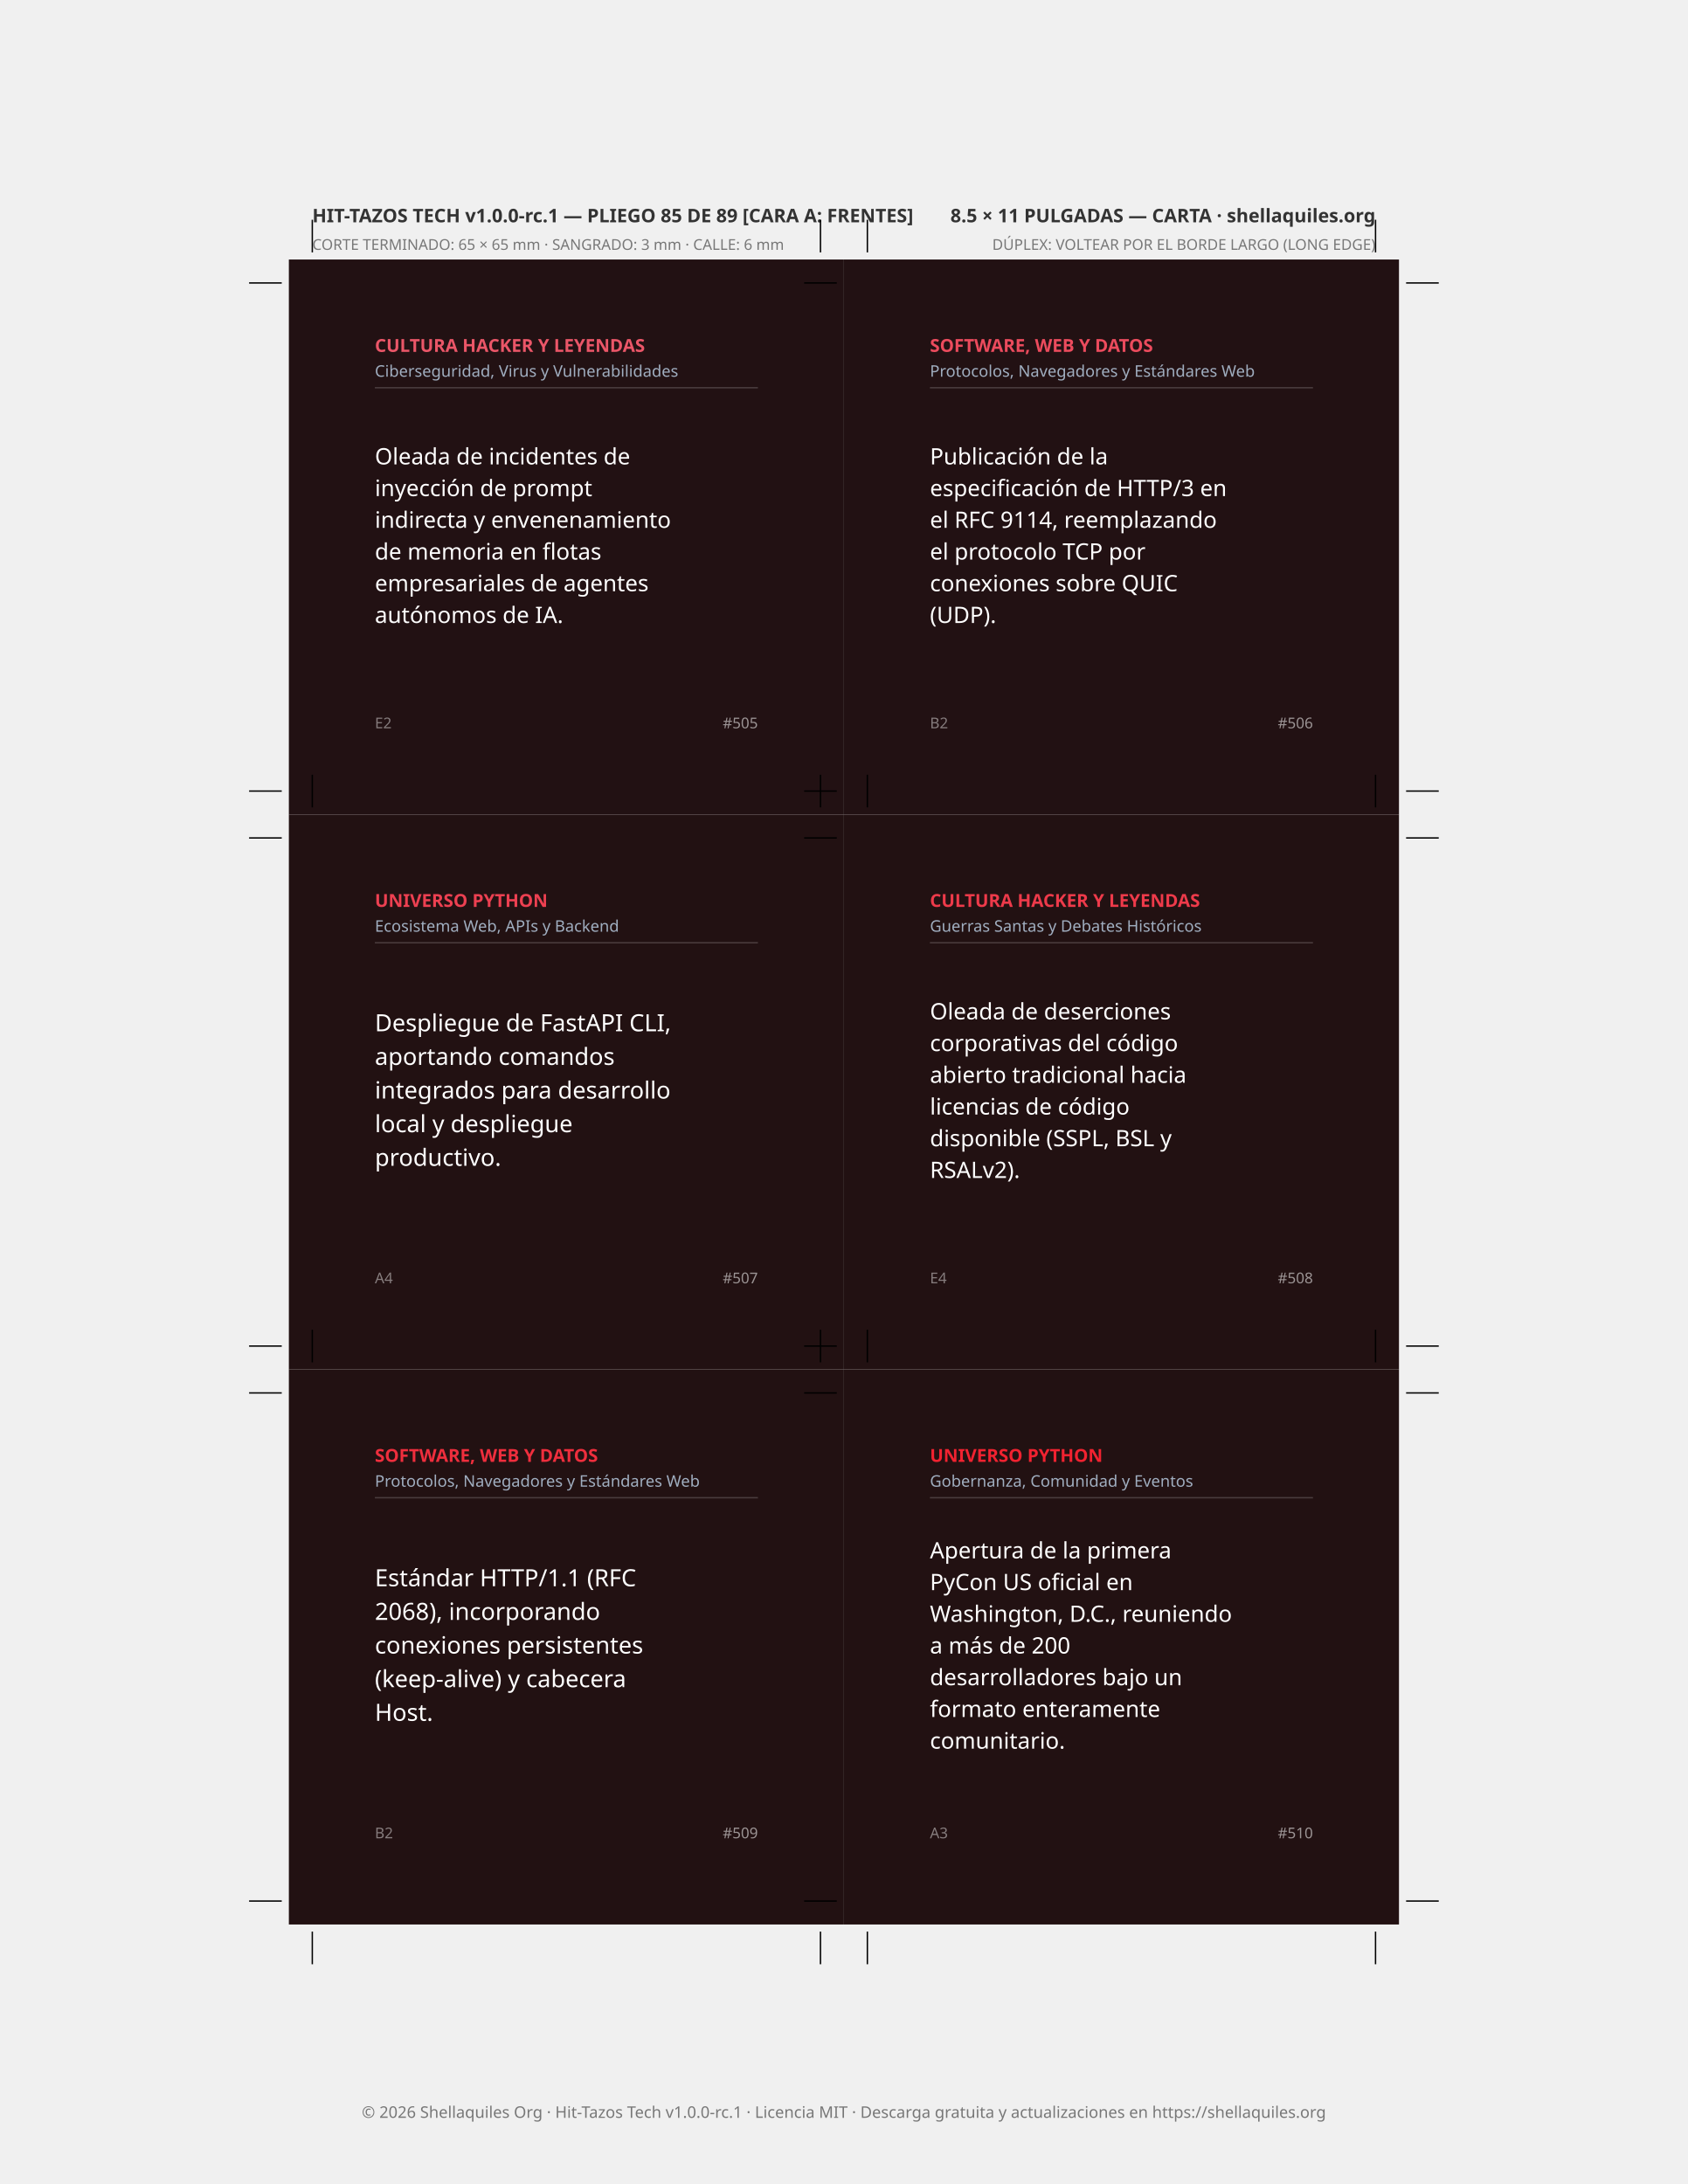
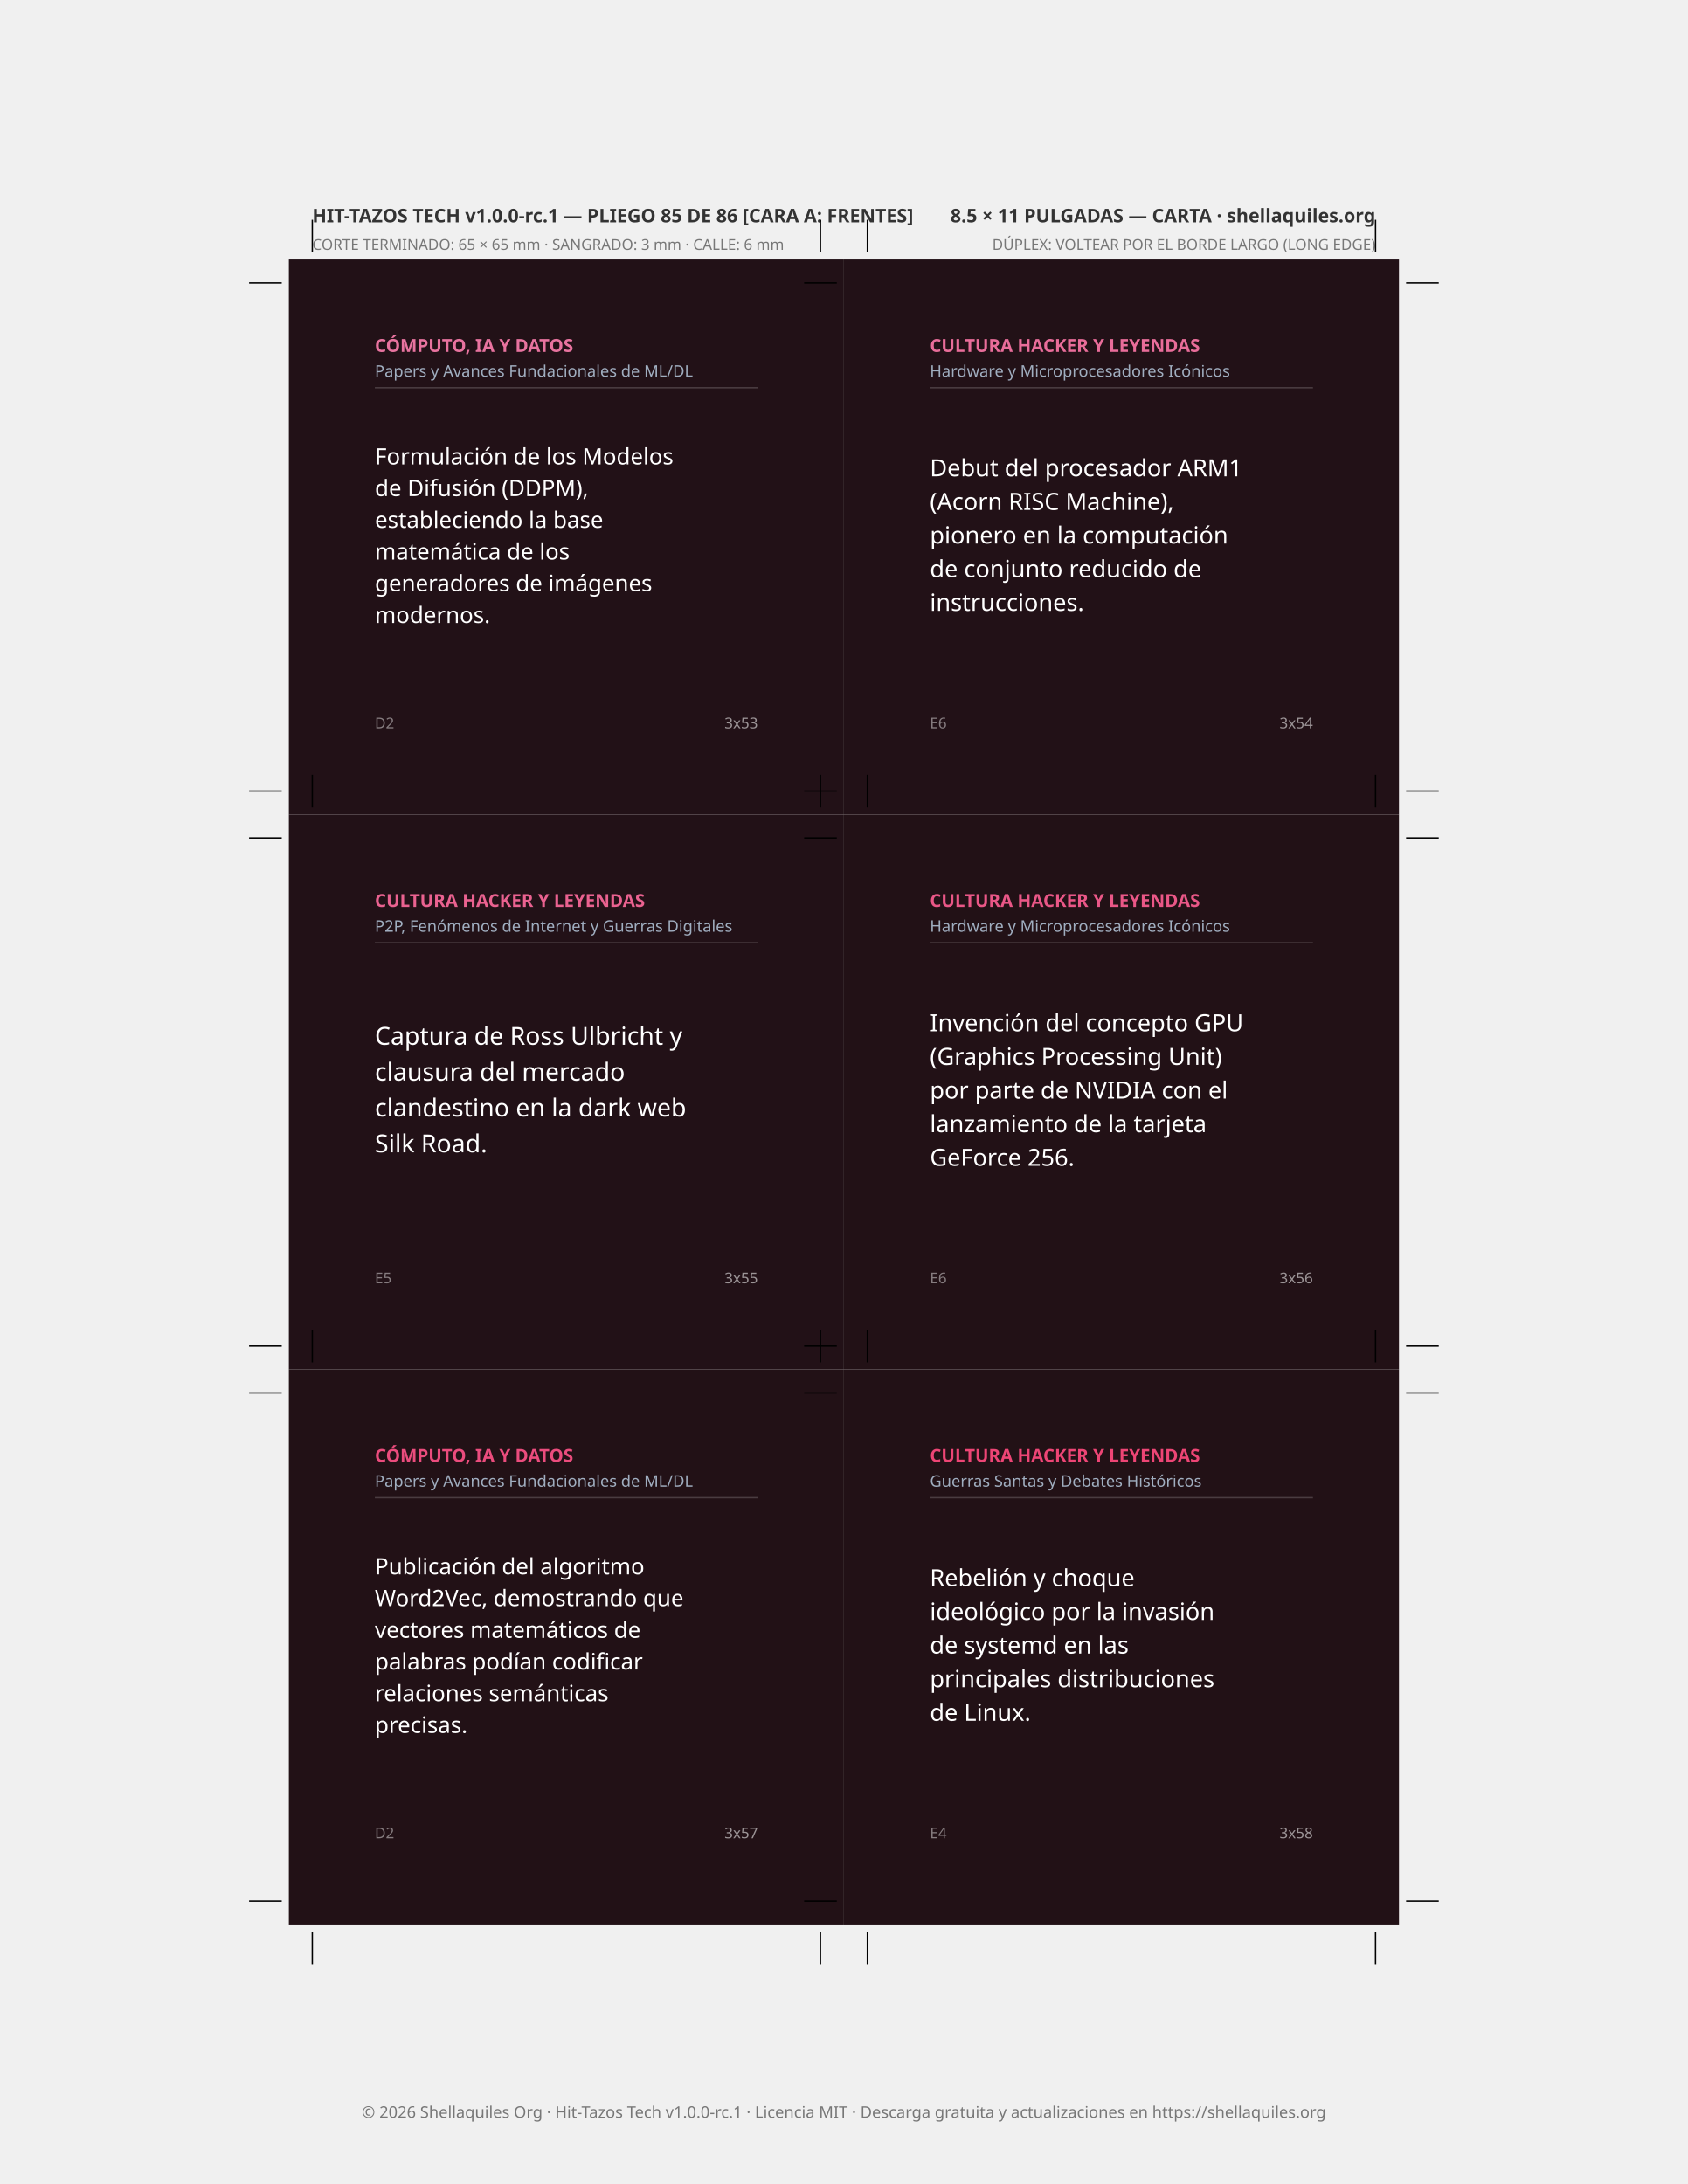
<svg xmlns="http://www.w3.org/2000/svg" width="215.9mm" height="279.4mm" viewBox="0 0 612 792" style="background-color: #ffffff;">
  <g id="encabezado_pliego">
-     <text x="113.24" y="80.61" font-family="'Outfit', sans-serif" font-size="6.8" font-weight="700" fill="#333333">HIT-TAZOS TECH v1.0.0-rc.1 — PLIEGO 85 DE 89 [CARA A: FRENTES]</text>
+     <text x="113.24" y="80.61" font-family="'Outfit', sans-serif" font-size="6.8" font-weight="700" fill="#333333">HIT-TAZOS TECH v1.0.0-rc.1 — PLIEGO 85 DE 86 [CARA A: FRENTES]</text>
    <text x="498.76" y="80.61" font-family="'Outfit', sans-serif" font-size="6.8" font-weight="700" fill="#333333" text-anchor="end">8.5 × 11 PULGADAS — CARTA · shellaquiles.org</text>
    <text x="113.24" y="90.61" font-family="'Outfit', sans-serif" font-size="5.4" font-weight="500" fill="#777777">CORTE TERMINADO: 65 × 65 mm · SANGRADO: 3 mm · CALLE: 6 mm</text>
    <text x="498.76" y="90.61" font-family="'Outfit', sans-serif" font-size="5.4" font-weight="500" fill="#777777" text-anchor="end">DÚPLEX: VOLTEAR POR EL BORDE LARGO (LONG EDGE)</text>
  </g>
  <g id="tarjetas_frente">
-     <g id="carta_505_frente">
+     <g id="carta_3_53_frente">
      <g stroke="#000000" stroke-width="0.5" stroke-linecap="square">
        <line x1="90.57" y1="102.61" x2="101.91" y2="102.61" />
        <line x1="113.24" y1="79.94" x2="113.24" y2="91.28" />
        <line x1="308.83" y1="102.61" x2="320.17" y2="102.61" />
        <line x1="297.50" y1="79.94" x2="297.50" y2="91.28" />
        <line x1="90.57" y1="286.87" x2="101.91" y2="286.87" />
        <line x1="113.24" y1="298.20" x2="113.24" y2="309.54" />
        <line x1="308.83" y1="286.87" x2="320.17" y2="286.87" />
        <line x1="297.50" y1="298.20" x2="297.50" y2="309.54" />
      </g>
-       <rect x="104.74" y="94.11" width="201.26" height="201.26" fill="#221113" />
+       <rect x="104.74" y="94.11" width="201.26" height="201.26" fill="#221117" />
      <g transform="translate(113.24, 102.61)">
-         <text x="22.68" y="25" font-family="'Outfit', sans-serif" font-size="6.5" font-weight="800" fill="#eb5668">CULTURA HACKER Y LEYENDAS</text>
-         <text x="22.68" y="34" font-family="'Outfit', sans-serif" font-size="5.8" font-weight="400" fill="#a0aec0">Ciberseguridad, Virus y Vulnerabilidades</text>
+         <text x="22.68" y="25" font-family="'Outfit', sans-serif" font-size="6.5" font-weight="800" fill="#e8739f">CÓMPUTO, IA Y DATOS</text>
+         <text x="22.68" y="34" font-family="'Outfit', sans-serif" font-size="5.8" font-weight="400" fill="#a0aec0">Papers y Avances Fundacionales de ML/DL</text>
        <line x1="22.68" y1="38" x2="161.57" y2="38" stroke="rgba(255,255,255,0.18)" stroke-width="0.5" />
        <text font-family="'Outfit', sans-serif" font-size="8.2" font-weight="400" fill="#ffffff">
-           <tspan x="22.68" y="65.8">Oleada de incidentes de</tspan>
-           <tspan x="22.68" y="77.3">inyección de prompt</tspan>
-           <tspan x="22.68" y="88.8">indirecta y envenenamiento</tspan>
-           <tspan x="22.68" y="100.3">de memoria en flotas</tspan>
-           <tspan x="22.68" y="111.8">empresariales de agentes</tspan>
-           <tspan x="22.68" y="123.3">autónomos de IA.</tspan>
+           <tspan x="22.68" y="65.8">Formulación de los Modelos</tspan>
+           <tspan x="22.68" y="77.3">de Difusión (DDPM),</tspan>
+           <tspan x="22.68" y="88.8">estableciendo la base</tspan>
+           <tspan x="22.68" y="100.3">matemática de los</tspan>
+           <tspan x="22.68" y="111.8">generadores de imágenes</tspan>
+           <tspan x="22.68" y="123.3">modernos.</tspan>
        </text>
-         <text x="22.68" y="161.5" font-family="'Outfit', sans-serif" font-size="5.4" font-weight="500" fill="rgba(255,255,255,0.45)">E2</text>
-         <text x="161.57" y="161.5" font-family="'Space Grotesk', sans-serif" font-size="5.4" font-weight="500" fill="rgba(255,255,255,0.55)" text-anchor="end">#505</text>
+         <text x="22.68" y="161.5" font-family="'Outfit', sans-serif" font-size="5.4" font-weight="500" fill="rgba(255,255,255,0.45)">D2</text>
+         <text x="161.57" y="161.5" font-family="'Space Grotesk', sans-serif" font-size="5.4" font-weight="500" fill="rgba(255,255,255,0.55)" text-anchor="end">3x53</text>
      </g>
    </g>
-     <g id="carta_506_frente">
+     <g id="carta_3_54_frente">
      <g stroke="#000000" stroke-width="0.5" stroke-linecap="square">
        <line x1="291.83" y1="102.61" x2="303.17" y2="102.61" />
        <line x1="314.50" y1="79.94" x2="314.50" y2="91.28" />
        <line x1="510.09" y1="102.61" x2="521.43" y2="102.61" />
        <line x1="498.76" y1="79.94" x2="498.76" y2="91.28" />
        <line x1="291.83" y1="286.87" x2="303.17" y2="286.87" />
        <line x1="314.50" y1="298.20" x2="314.50" y2="309.54" />
        <line x1="510.09" y1="286.87" x2="521.43" y2="286.87" />
        <line x1="498.76" y1="298.20" x2="498.76" y2="309.54" />
      </g>
-       <rect x="306.00" y="94.11" width="201.26" height="201.26" fill="#221113" />
+       <rect x="306.00" y="94.11" width="201.26" height="201.26" fill="#221117" />
      <g transform="translate(314.50, 102.61)">
-         <text x="22.68" y="25" font-family="'Outfit', sans-serif" font-size="6.5" font-weight="800" fill="#ec4b5d">SOFTWARE, WEB Y DATOS</text>
-         <text x="22.68" y="34" font-family="'Outfit', sans-serif" font-size="5.8" font-weight="400" fill="#a0aec0">Protocolos, Navegadores y Estándares Web</text>
+         <text x="22.68" y="25" font-family="'Outfit', sans-serif" font-size="6.5" font-weight="800" fill="#e96d9a">CULTURA HACKER Y LEYENDAS</text>
+         <text x="22.68" y="34" font-family="'Outfit', sans-serif" font-size="5.8" font-weight="400" fill="#a0aec0">Hardware y Microprocesadores Icónicos</text>
        <line x1="22.68" y1="38" x2="161.57" y2="38" stroke="rgba(255,255,255,0.18)" stroke-width="0.5" />
-         <text font-family="'Outfit', sans-serif" font-size="8.2" font-weight="400" fill="#ffffff">
-           <tspan x="22.68" y="65.8">Publicación de la</tspan>
-           <tspan x="22.68" y="77.3">especificación de HTTP/3 en</tspan>
-           <tspan x="22.68" y="88.8">el RFC 9114, reemplazando</tspan>
-           <tspan x="22.68" y="100.3">el protocolo TCP por</tspan>
-           <tspan x="22.68" y="111.8">conexiones sobre QUIC</tspan>
-           <tspan x="22.68" y="123.3">(UDP).</tspan>
+         <text font-family="'Outfit', sans-serif" font-size="8.6" font-weight="400" fill="#ffffff">
+           <tspan x="22.68" y="70.1">Debut del procesador ARM1</tspan>
+           <tspan x="22.68" y="82.3">(Acorn RISC Machine),</tspan>
+           <tspan x="22.68" y="94.5">pionero en la computación</tspan>
+           <tspan x="22.68" y="106.7">de conjunto reducido de</tspan>
+           <tspan x="22.68" y="118.9">instrucciones.</tspan>
        </text>
-         <text x="22.68" y="161.5" font-family="'Outfit', sans-serif" font-size="5.4" font-weight="500" fill="rgba(255,255,255,0.45)">B2</text>
-         <text x="161.57" y="161.5" font-family="'Space Grotesk', sans-serif" font-size="5.4" font-weight="500" fill="rgba(255,255,255,0.55)" text-anchor="end">#506</text>
+         <text x="22.68" y="161.5" font-family="'Outfit', sans-serif" font-size="5.4" font-weight="500" fill="rgba(255,255,255,0.45)">E6</text>
+         <text x="161.57" y="161.5" font-family="'Space Grotesk', sans-serif" font-size="5.4" font-weight="500" fill="rgba(255,255,255,0.55)" text-anchor="end">3x54</text>
      </g>
    </g>
-     <g id="carta_507_frente">
+     <g id="carta_3_55_frente">
      <g stroke="#000000" stroke-width="0.5" stroke-linecap="square">
        <line x1="90.57" y1="303.87" x2="101.91" y2="303.87" />
        <line x1="113.24" y1="281.20" x2="113.24" y2="292.54" />
        <line x1="308.83" y1="303.87" x2="320.17" y2="303.87" />
        <line x1="297.50" y1="281.20" x2="297.50" y2="292.54" />
        <line x1="90.57" y1="488.13" x2="101.91" y2="488.13" />
        <line x1="113.24" y1="499.46" x2="113.24" y2="510.80" />
        <line x1="308.83" y1="488.13" x2="320.17" y2="488.13" />
        <line x1="297.50" y1="499.46" x2="297.50" y2="510.80" />
      </g>
-       <rect x="104.74" y="295.37" width="201.26" height="201.26" fill="#221112" />
+       <rect x="104.74" y="295.37" width="201.26" height="201.26" fill="#221117" />
      <g transform="translate(113.24, 303.87)">
-         <text x="22.68" y="25" font-family="'Outfit', sans-serif" font-size="6.5" font-weight="800" fill="#ed4051">UNIVERSO PYTHON</text>
-         <text x="22.68" y="34" font-family="'Outfit', sans-serif" font-size="5.8" font-weight="400" fill="#a0aec0">Ecosistema Web, APIs y Backend</text>
+         <text x="22.68" y="25" font-family="'Outfit', sans-serif" font-size="6.5" font-weight="800" fill="#ea6290">CULTURA HACKER Y LEYENDAS</text>
+         <text x="22.68" y="34" font-family="'Outfit', sans-serif" font-size="5.8" font-weight="400" fill="#a0aec0">P2P, Fenómenos de Internet y Guerras Digitales</text>
        <line x1="22.68" y1="38" x2="161.57" y2="38" stroke="rgba(255,255,255,0.18)" stroke-width="0.5" />
-         <text font-family="'Outfit', sans-serif" font-size="8.6" font-weight="400" fill="#ffffff">
-           <tspan x="22.68" y="70.1">Despliegue de FastAPI CLI,</tspan>
-           <tspan x="22.68" y="82.3">aportando comandos</tspan>
-           <tspan x="22.68" y="94.5">integrados para desarrollo</tspan>
-           <tspan x="22.68" y="106.7">local y despliegue</tspan>
-           <tspan x="22.68" y="118.9">productivo.</tspan>
+         <text font-family="'Outfit', sans-serif" font-size="9" font-weight="400" fill="#ffffff">
+           <tspan x="22.68" y="75.0">Captura de Ross Ulbricht y</tspan>
+           <tspan x="22.68" y="88.0">clausura del mercado</tspan>
+           <tspan x="22.68" y="101.0">clandestino en la dark web</tspan>
+           <tspan x="22.68" y="114.0">Silk Road.</tspan>
        </text>
-         <text x="22.68" y="161.5" font-family="'Outfit', sans-serif" font-size="5.4" font-weight="500" fill="rgba(255,255,255,0.45)">A4</text>
-         <text x="161.57" y="161.5" font-family="'Space Grotesk', sans-serif" font-size="5.4" font-weight="500" fill="rgba(255,255,255,0.55)" text-anchor="end">#507</text>
+         <text x="22.68" y="161.5" font-family="'Outfit', sans-serif" font-size="5.4" font-weight="500" fill="rgba(255,255,255,0.45)">E5</text>
+         <text x="161.57" y="161.5" font-family="'Space Grotesk', sans-serif" font-size="5.4" font-weight="500" fill="rgba(255,255,255,0.55)" text-anchor="end">3x55</text>
      </g>
    </g>
-     <g id="carta_508_frente">
+     <g id="carta_3_56_frente">
      <g stroke="#000000" stroke-width="0.5" stroke-linecap="square">
        <line x1="291.83" y1="303.87" x2="303.17" y2="303.87" />
        <line x1="314.50" y1="281.20" x2="314.50" y2="292.54" />
        <line x1="510.09" y1="303.87" x2="521.43" y2="303.87" />
        <line x1="498.76" y1="281.20" x2="498.76" y2="292.54" />
        <line x1="291.83" y1="488.13" x2="303.17" y2="488.13" />
        <line x1="314.50" y1="499.46" x2="314.50" y2="510.80" />
        <line x1="510.09" y1="488.13" x2="521.43" y2="488.13" />
        <line x1="498.76" y1="499.46" x2="498.76" y2="510.80" />
      </g>
-       <rect x="306.00" y="295.37" width="201.26" height="201.26" fill="#221112" />
+       <rect x="306.00" y="295.37" width="201.26" height="201.26" fill="#221116" />
      <g transform="translate(314.50, 303.87)">
-         <text x="22.68" y="25" font-family="'Outfit', sans-serif" font-size="6.5" font-weight="800" fill="#ee3a4a">CULTURA HACKER Y LEYENDAS</text>
-         <text x="22.68" y="34" font-family="'Outfit', sans-serif" font-size="5.8" font-weight="400" fill="#a0aec0">Guerras Santas y Debates Históricos</text>
+         <text x="22.68" y="25" font-family="'Outfit', sans-serif" font-size="6.5" font-weight="800" fill="#ea5787">CULTURA HACKER Y LEYENDAS</text>
+         <text x="22.68" y="34" font-family="'Outfit', sans-serif" font-size="5.8" font-weight="400" fill="#a0aec0">Hardware y Microprocesadores Icónicos</text>
        <line x1="22.68" y1="38" x2="161.57" y2="38" stroke="rgba(255,255,255,0.18)" stroke-width="0.5" />
-         <text font-family="'Outfit', sans-serif" font-size="8.2" font-weight="400" fill="#ffffff">
-           <tspan x="22.68" y="65.8">Oleada de deserciones</tspan>
-           <tspan x="22.68" y="77.3">corporativas del código</tspan>
-           <tspan x="22.68" y="88.8">abierto tradicional hacia</tspan>
-           <tspan x="22.68" y="100.3">licencias de código</tspan>
-           <tspan x="22.68" y="111.8">disponible (SSPL, BSL y</tspan>
-           <tspan x="22.68" y="123.3">RSALv2).</tspan>
+         <text font-family="'Outfit', sans-serif" font-size="8.6" font-weight="400" fill="#ffffff">
+           <tspan x="22.68" y="70.1">Invención del concepto GPU</tspan>
+           <tspan x="22.68" y="82.3">(Graphics Processing Unit)</tspan>
+           <tspan x="22.68" y="94.5">por parte de NVIDIA con el</tspan>
+           <tspan x="22.68" y="106.7">lanzamiento de la tarjeta</tspan>
+           <tspan x="22.68" y="118.9">GeForce 256.</tspan>
        </text>
-         <text x="22.68" y="161.5" font-family="'Outfit', sans-serif" font-size="5.4" font-weight="500" fill="rgba(255,255,255,0.45)">E4</text>
-         <text x="161.57" y="161.5" font-family="'Space Grotesk', sans-serif" font-size="5.4" font-weight="500" fill="rgba(255,255,255,0.55)" text-anchor="end">#508</text>
+         <text x="22.68" y="161.5" font-family="'Outfit', sans-serif" font-size="5.4" font-weight="500" fill="rgba(255,255,255,0.45)">E6</text>
+         <text x="161.57" y="161.5" font-family="'Space Grotesk', sans-serif" font-size="5.4" font-weight="500" fill="rgba(255,255,255,0.55)" text-anchor="end">3x56</text>
      </g>
    </g>
-     <g id="carta_509_frente">
+     <g id="carta_3_57_frente">
      <g stroke="#000000" stroke-width="0.5" stroke-linecap="square">
        <line x1="90.57" y1="505.13" x2="101.91" y2="505.13" />
        <line x1="113.24" y1="482.46" x2="113.24" y2="493.80" />
        <line x1="308.83" y1="505.13" x2="320.17" y2="505.13" />
        <line x1="297.50" y1="482.46" x2="297.50" y2="493.80" />
        <line x1="90.57" y1="689.39" x2="101.91" y2="689.39" />
        <line x1="113.24" y1="700.72" x2="113.24" y2="712.06" />
        <line x1="308.83" y1="689.39" x2="320.17" y2="689.39" />
        <line x1="297.50" y1="700.72" x2="297.50" y2="712.06" />
      </g>
-       <rect x="104.74" y="496.63" width="201.26" height="201.26" fill="#221112" />
+       <rect x="104.74" y="496.63" width="201.26" height="201.26" fill="#221116" />
      <g transform="translate(113.24, 505.13)">
-         <text x="22.68" y="25" font-family="'Outfit', sans-serif" font-size="6.5" font-weight="800" fill="#ef2e3d">SOFTWARE, WEB Y DATOS</text>
-         <text x="22.68" y="34" font-family="'Outfit', sans-serif" font-size="5.8" font-weight="400" fill="#a0aec0">Protocolos, Navegadores y Estándares Web</text>
+         <text x="22.68" y="25" font-family="'Outfit', sans-serif" font-size="6.5" font-weight="800" fill="#eb4c7d">CÓMPUTO, IA Y DATOS</text>
+         <text x="22.68" y="34" font-family="'Outfit', sans-serif" font-size="5.8" font-weight="400" fill="#a0aec0">Papers y Avances Fundacionales de ML/DL</text>
        <line x1="22.68" y1="38" x2="161.57" y2="38" stroke="rgba(255,255,255,0.18)" stroke-width="0.5" />
-         <text font-family="'Outfit', sans-serif" font-size="8.6" font-weight="400" fill="#ffffff">
-           <tspan x="22.68" y="70.1">Estándar HTTP/1.1 (RFC</tspan>
-           <tspan x="22.68" y="82.3">2068), incorporando</tspan>
-           <tspan x="22.68" y="94.5">conexiones persistentes</tspan>
-           <tspan x="22.68" y="106.7">(keep-alive) y cabecera</tspan>
-           <tspan x="22.68" y="118.9">Host.</tspan>
+         <text font-family="'Outfit', sans-serif" font-size="8.2" font-weight="400" fill="#ffffff">
+           <tspan x="22.68" y="65.8">Publicación del algoritmo</tspan>
+           <tspan x="22.68" y="77.3">Word2Vec, demostrando que</tspan>
+           <tspan x="22.68" y="88.8">vectores matemáticos de</tspan>
+           <tspan x="22.68" y="100.3">palabras podían codificar</tspan>
+           <tspan x="22.68" y="111.8">relaciones semánticas</tspan>
+           <tspan x="22.68" y="123.3">precisas.</tspan>
        </text>
-         <text x="22.68" y="161.5" font-family="'Outfit', sans-serif" font-size="5.4" font-weight="500" fill="rgba(255,255,255,0.45)">B2</text>
-         <text x="161.57" y="161.5" font-family="'Space Grotesk', sans-serif" font-size="5.4" font-weight="500" fill="rgba(255,255,255,0.55)" text-anchor="end">#509</text>
+         <text x="22.68" y="161.5" font-family="'Outfit', sans-serif" font-size="5.4" font-weight="500" fill="rgba(255,255,255,0.45)">D2</text>
+         <text x="161.57" y="161.5" font-family="'Space Grotesk', sans-serif" font-size="5.4" font-weight="500" fill="rgba(255,255,255,0.55)" text-anchor="end">3x57</text>
      </g>
    </g>
-     <g id="carta_510_frente">
+     <g id="carta_3_58_frente">
      <g stroke="#000000" stroke-width="0.5" stroke-linecap="square">
        <line x1="291.83" y1="505.13" x2="303.17" y2="505.13" />
        <line x1="314.50" y1="482.46" x2="314.50" y2="493.80" />
        <line x1="510.09" y1="505.13" x2="521.43" y2="505.13" />
        <line x1="498.76" y1="482.46" x2="498.76" y2="493.80" />
        <line x1="291.83" y1="689.39" x2="303.17" y2="689.39" />
        <line x1="314.50" y1="700.72" x2="314.50" y2="712.06" />
        <line x1="510.09" y1="689.39" x2="521.43" y2="689.39" />
        <line x1="498.76" y1="700.72" x2="498.76" y2="712.06" />
      </g>
-       <rect x="306.00" y="496.63" width="201.26" height="201.26" fill="#221112" />
+       <rect x="306.00" y="496.63" width="201.26" height="201.26" fill="#221116" />
      <g transform="translate(314.50, 505.13)">
-         <text x="22.68" y="25" font-family="'Outfit', sans-serif" font-size="6.5" font-weight="800" fill="#f12230">UNIVERSO PYTHON</text>
-         <text x="22.68" y="34" font-family="'Outfit', sans-serif" font-size="5.8" font-weight="400" fill="#a0aec0">Gobernanza, Comunidad y Eventos</text>
+         <text x="22.68" y="25" font-family="'Outfit', sans-serif" font-size="6.5" font-weight="800" fill="#ed4575">CULTURA HACKER Y LEYENDAS</text>
+         <text x="22.68" y="34" font-family="'Outfit', sans-serif" font-size="5.8" font-weight="400" fill="#a0aec0">Guerras Santas y Debates Históricos</text>
        <line x1="22.68" y1="38" x2="161.57" y2="38" stroke="rgba(255,255,255,0.18)" stroke-width="0.5" />
-         <text font-family="'Outfit', sans-serif" font-size="8.2" font-weight="400" fill="#ffffff">
-           <tspan x="22.68" y="60.0">Apertura de la primera</tspan>
-           <tspan x="22.68" y="71.5">PyCon US oficial en</tspan>
-           <tspan x="22.68" y="83.0">Washington, D.C., reuniendo</tspan>
-           <tspan x="22.68" y="94.5">a más de 200</tspan>
-           <tspan x="22.68" y="106.0">desarrolladores bajo un</tspan>
-           <tspan x="22.68" y="117.5">formato enteramente</tspan>
-           <tspan x="22.68" y="129.0">comunitario.</tspan>
+         <text font-family="'Outfit', sans-serif" font-size="8.6" font-weight="400" fill="#ffffff">
+           <tspan x="22.68" y="70.1">Rebelión y choque</tspan>
+           <tspan x="22.68" y="82.3">ideológico por la invasión</tspan>
+           <tspan x="22.68" y="94.5">de systemd en las</tspan>
+           <tspan x="22.68" y="106.7">principales distribuciones</tspan>
+           <tspan x="22.68" y="118.9">de Linux.</tspan>
        </text>
-         <text x="22.68" y="161.5" font-family="'Outfit', sans-serif" font-size="5.4" font-weight="500" fill="rgba(255,255,255,0.45)">A3</text>
-         <text x="161.57" y="161.5" font-family="'Space Grotesk', sans-serif" font-size="5.4" font-weight="500" fill="rgba(255,255,255,0.55)" text-anchor="end">#510</text>
+         <text x="22.68" y="161.5" font-family="'Outfit', sans-serif" font-size="5.4" font-weight="500" fill="rgba(255,255,255,0.45)">E4</text>
+         <text x="161.57" y="161.5" font-family="'Space Grotesk', sans-serif" font-size="5.4" font-weight="500" fill="rgba(255,255,255,0.55)" text-anchor="end">3x58</text>
      </g>
    </g>
  </g>
  <g id="pie_pliego">
    <text x="306.00" y="768.00" font-family="'Outfit', sans-serif" font-size="5.8" font-weight="500" fill="#777777" text-anchor="middle">© 2026 Shellaquiles Org · Hit-Tazos Tech v1.0.0-rc.1 · Licencia MIT · Descarga gratuita y actualizaciones en https://shellaquiles.org</text>
  </g>
</svg>
